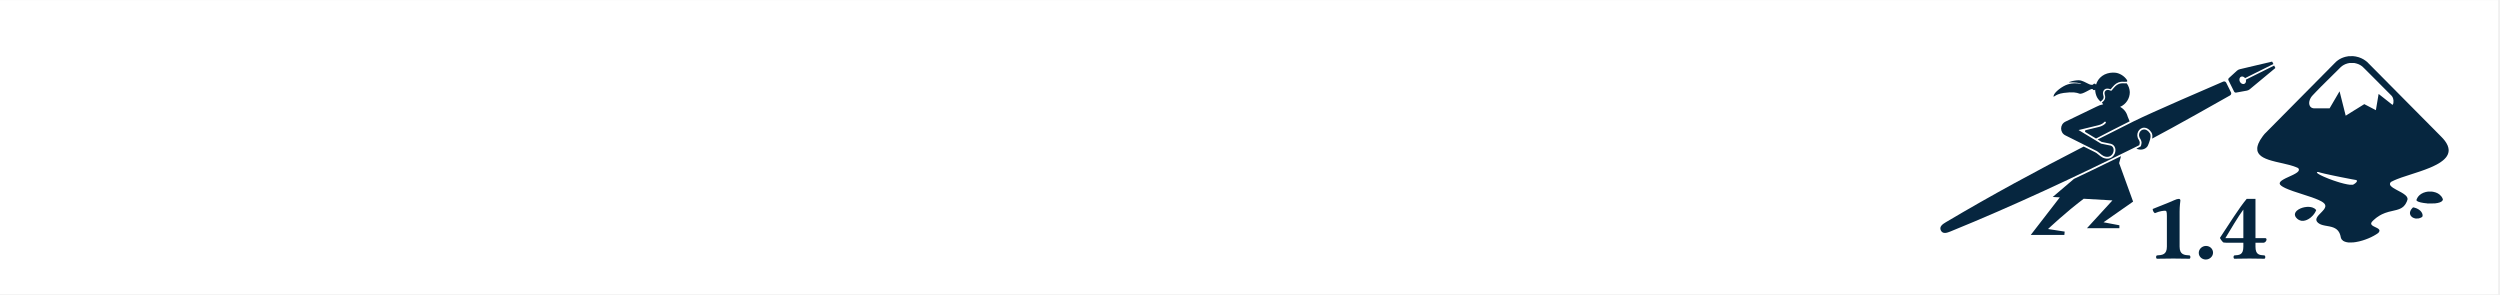
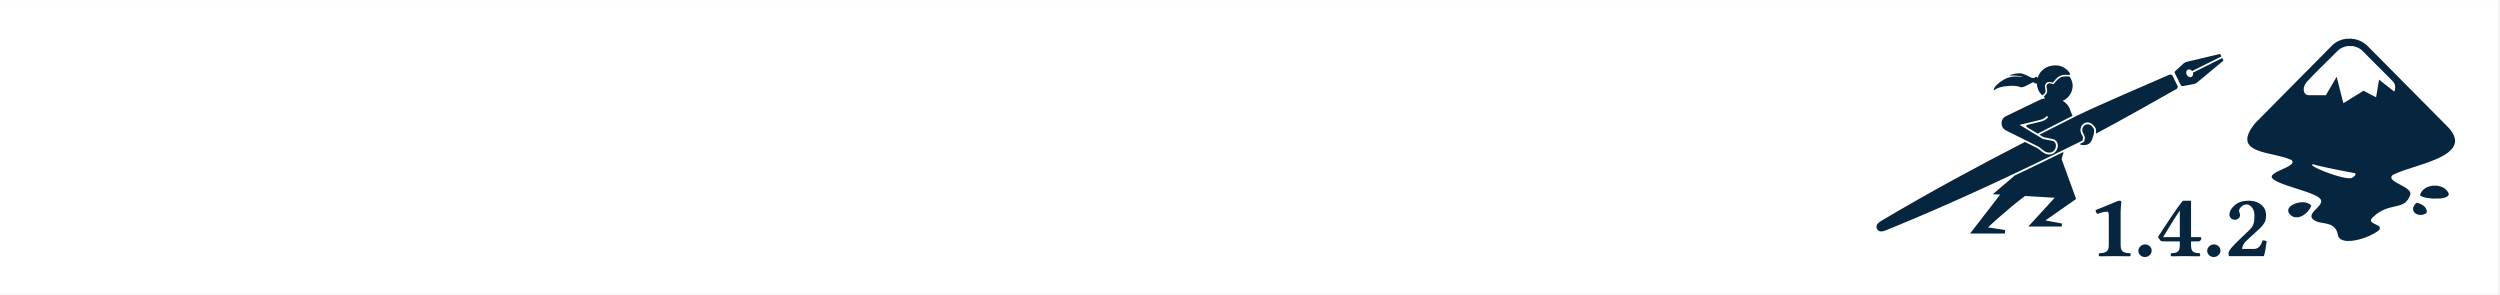
<svg xmlns="http://www.w3.org/2000/svg" width="493" height="58" id="svg2" version="1.1">
  <defs id="defs4" />
  <g id="layer1" transform="translate(0,-994.3622)">
    <rect style="fill:#ffffff;fill-opacity:1;stroke:none" id="rect2830" width="493" height="58" x="-0.367" y="994.391" />
-     <path style="font-variation-settings:normal;opacity:1;vector-effect:none;fill:#06263f;fill-opacity:1;stroke-width:7.635;stroke-linecap:round;stroke-linejoin:round;stroke-miterlimit:4;stroke-dasharray:none;stroke-dashoffset:0;stroke-opacity:1;-inkscape-stroke:none;stop-color:#000000;stop-opacity:1" d="m 462.984,1042.155 -0.201,-0.029 -0.184,-0.051 -0.184,-0.051 -0.17,-0.082 -0.17,-0.082 -0.155,-0.152 -0.155,-0.152 -0.064,-0.13 -0.064,-0.13 -0.061,-0.265 -0.061,-0.265 -0.053,-0.154 -0.053,-0.154 -0.069,-0.144 -0.069,-0.144 -0.105,-0.154 -0.105,-0.154 -0.145,-0.141 -0.145,-0.141 -0.14,-0.092 -0.14,-0.092 -0.142,-0.07 -0.142,-0.07 -0.18,-0.063 -0.18,-0.063 -0.235,-0.058 -0.235,-0.058 -0.455,-0.083 -0.455,-0.082 -0.212,-0.049 -0.212,-0.049 -0.162,-0.053 -0.162,-0.053 -0.131,-0.058 -0.131,-0.058 -0.165,-0.108 -0.165,-0.108 -0.106,-0.115 -0.107,-0.115 -0.056,-0.116 -0.056,-0.116 -0.013,-0.097 -0.013,-0.097 0.024,-0.116 0.024,-0.116 0.069,-0.14 0.069,-0.14 0.131,-0.172 0.131,-0.172 0.36,-0.373 0.36,-0.373 0.174,-0.2 0.174,-0.2 0.08,-0.133 0.08,-0.133 0.043,-0.113 0.043,-0.113 0.013,-0.098 0.013,-0.098 -0.033,-0.128 -0.033,-0.128 -0.062,-0.095 -0.062,-0.095 -0.125,-0.114 -0.125,-0.114 -0.169,-0.109 -0.169,-0.109 -0.266,-0.133 -0.266,-0.134 -0.3,-0.125 -0.3,-0.125 -0.377,-0.141 -0.377,-0.141 -1.84,-0.604 -1.84,-0.604 -0.445,-0.165 -0.445,-0.165 -0.324,-0.138 -0.324,-0.138 -0.233,-0.12 -0.233,-0.12 -0.172,-0.113 -0.172,-0.113 -0.124,-0.122 -0.124,-0.122 -0.035,-0.104 -0.035,-0.104 0.014,-0.074 0.014,-0.074 0.053,-0.096 0.053,-0.096 0.122,-0.112 0.122,-0.112 0.162,-0.104 0.162,-0.104 0.224,-0.122 0.224,-0.122 0.75,-0.348 0.75,-0.348 0.229,-0.124 0.229,-0.124 0.169,-0.111 0.169,-0.111 0.121,-0.117 0.121,-0.117 0.049,-0.103 0.049,-0.103 2e-4,-0.076 2e-4,-0.076 -0.031,-0.073 -0.031,-0.073 -0.049,-0.064 -0.049,-0.064 -0.218,-0.094 -0.218,-0.094 -0.239,-0.088 -0.239,-0.088 -0.367,-0.11 -0.367,-0.11 -0.647,-0.158 -0.647,-0.158 -0.752,-0.172 -0.752,-0.172 -0.372,-0.098 -0.372,-0.098 -0.301,-0.092 -0.301,-0.092 -0.293,-0.111 -0.293,-0.111 -0.246,-0.119 -0.246,-0.119 -0.213,-0.137 -0.213,-0.137 -0.175,-0.166 -0.175,-0.166 -0.088,-0.121 -0.088,-0.122 -0.071,-0.148 -0.071,-0.148 -0.033,-0.12 -0.033,-0.12 -0.01,-0.249 -0.01,-0.249 0.033,-0.19 0.033,-0.19 0.084,-0.25 0.084,-0.249 0.168,-0.332 0.168,-0.332 0.262,-0.387 0.262,-0.387 0.174,-0.22 0.174,-0.219 7.052,-7.121 7.052,-7.121 0.184,-0.146 0.184,-0.146 0.172,-0.111 0.172,-0.111 0.198,-0.1 0.198,-0.1 0.206,-0.079 0.206,-0.079 0.182,-0.052 0.182,-0.052 0.273,-0.052 0.273,-0.052 0.447,-0.01 0.447,-0.01 0.271,0.034 0.271,0.034 0.307,0.077 0.307,0.077 0.235,0.091 0.235,0.09 0.219,0.111 0.219,0.111 0.21,0.138 0.21,0.138 0.16,0.126 0.16,0.126 7.258,7.32 7.258,7.32 0.234,0.243 0.234,0.244 0.171,0.21 0.171,0.209 0.152,0.227 0.152,0.227 0.117,0.229 0.117,0.229 0.072,0.223 0.072,0.223 0.03,0.2 0.03,0.2 2.1e-4,0.113 2e-4,0.113 -0.022,0.154 -0.022,0.154 -0.05,0.17 -0.05,0.17 -0.092,0.181 -0.092,0.181 -0.101,0.144 -0.101,0.144 -0.156,0.168 -0.156,0.168 -0.152,0.135 -0.152,0.135 -0.222,0.165 -0.222,0.165 -0.222,0.139 -0.222,0.139 -0.187,0.104 -0.187,0.104 -0.345,0.171 -0.345,0.171 -0.297,0.13 -0.297,0.13 -0.475,0.186 -0.475,0.186 -0.485,0.174 -0.485,0.173 -1.84,0.603 -1.84,0.604 -0.442,0.164 -0.442,0.164 -0.286,0.121 -0.286,0.121 -0.292,0.143 -0.292,0.143 -0.079,0.077 -0.079,0.077 -0.038,0.083 -0.038,0.083 -3.4e-4,0.111 -3.4e-4,0.111 0.052,0.103 0.052,0.103 0.115,0.116 0.115,0.116 0.142,0.104 0.142,0.104 0.303,0.177 0.303,0.177 0.516,0.279 0.516,0.279 0.191,0.117 0.191,0.117 0.196,0.145 0.196,0.145 0.134,0.143 0.134,0.143 0.073,0.145 0.073,0.145 0.01,0.127 0.01,0.127 -0.072,0.214 -0.072,0.214 -0.102,0.201 -0.102,0.201 -0.073,0.114 -0.073,0.114 -0.136,0.16 -0.136,0.16 -0.139,0.112 -0.139,0.112 -0.12,0.076 -0.12,0.076 -0.183,0.085 -0.183,0.085 -0.244,0.08 -0.244,0.08 -0.423,0.101 -0.423,0.101 -0.384,0.092 -0.384,0.092 -0.344,0.11 -0.344,0.11 -0.3,0.127 -0.3,0.127 -0.226,0.122 -0.226,0.122 -0.283,0.186 -0.283,0.186 -0.141,0.112 -0.141,0.113 -0.194,0.168 -0.194,0.168 -0.152,0.157 -0.152,0.157 -0.055,0.093 -0.055,0.093 -0.019,0.084 -0.019,0.084 0.024,0.085 0.024,0.085 0.079,0.089 0.079,0.089 0.126,0.082 0.126,0.082 0.379,0.188 0.379,0.188 0.119,0.079 0.119,0.079 0.071,0.081 0.071,0.081 0.025,0.087 0.025,0.087 -0.015,0.066 -0.015,0.067 -0.046,0.089 -0.046,0.09 -0.072,0.083 -0.072,0.083 -0.208,0.139 -0.208,0.139 -0.225,0.131 -0.225,0.131 -0.27,0.14 -0.27,0.14 -0.283,0.124 -0.283,0.124 -0.281,0.108 -0.281,0.108 -0.273,0.091 -0.273,0.089 -0.326,0.09 -0.326,0.089 -0.344,0.068 -0.344,0.067 -0.253,0.033 -0.253,0.033 -0.425,0.01 -0.425,0.01 -0.201,-0.029 z m 1.121,-11.424 0.091,-0.047 0.121,-0.08 0.121,-0.08 0.129,-0.121 0.129,-0.121 0.05,-0.098 0.05,-0.098 -0.012,-0.065 -0.012,-0.065 -0.035,-0.031 -0.035,-0.031 -0.052,-0.019 -0.052,-0.019 -0.413,-0.073 -0.413,-0.073 -1.072,-0.209 -1.072,-0.209 -0.819,-0.169 -0.819,-0.169 -0.779,-0.17 -0.779,-0.17 -0.468,-0.117 -0.468,-0.117 -0.159,-0.053 -0.159,-0.053 -0.119,0.01 -0.119,0.01 -0.025,0.034 -0.025,0.034 0.011,0.04 0.011,0.04 0.101,0.087 0.101,0.087 0.209,0.123 0.209,0.123 0.37,0.177 0.37,0.177 0.46,0.191 0.46,0.191 0.44,0.163 0.44,0.163 0.412,0.137 0.412,0.137 0.286,0.088 0.286,0.088 0.374,0.1 0.374,0.1 0.324,0.07 0.324,0.07 0.263,0.04 0.263,0.04 h 0.313 0.313 z m 0.359,-14.727 1.764,-1.101 h 0.011 0.011 l 1.133,0.591 1.133,0.591 0.006,-0.01 0.006,-0.01 0.265,-1.578 0.265,-1.578 v -0.014 -0.014 l 1.369,1.081 1.369,1.081 0.047,-0.058 0.047,-0.058 0.043,-0.12 0.043,-0.12 0.01,-0.259 0.01,-0.26 -0.034,-0.179 -0.034,-0.179 -0.059,-0.15 -0.059,-0.15 -0.08,-0.118 -0.08,-0.118 -2.706,-2.713 -2.706,-2.713 -0.213,-0.203 -0.213,-0.203 -0.182,-0.122 -0.182,-0.122 -0.189,-0.093 -0.189,-0.094 -0.209,-0.069 -0.209,-0.069 -0.198,-0.044 -0.198,-0.044 h -0.465 -0.465 l -0.205,0.044 -0.205,0.044 -0.208,0.071 -0.208,0.071 -0.164,0.081 -0.164,0.081 -0.142,0.09 -0.142,0.091 -0.142,0.115 -0.142,0.115 -1.972,1.953 -1.973,1.953 -0.456,0.469 -0.456,0.469 -0.353,0.371 -0.353,0.371 -0.093,0.108 -0.093,0.108 -0.095,0.14 -0.095,0.14 -0.077,0.16 -0.077,0.16 -0.051,0.16 -0.051,0.16 -0.023,0.19 -0.023,0.19 0.021,0.15 0.021,0.15 0.023,0.07 0.023,0.07 0.058,0.113 0.058,0.114 0.101,0.1 0.101,0.1 0.127,0.059 0.127,0.059 0.107,0.022 0.107,0.022 h 1.582 1.582 l 0.969,-1.657 0.969,-1.657 0.014,-0.01 0.014,-0.01 0.561,2.229 0.561,2.23 0.041,0.165 0.041,0.165 0.063,-0.037 0.063,-0.037 1.764,-1.101 z m -10.766,21.852 -0.144,-0.035 -0.149,-0.07 -0.149,-0.07 -0.126,-0.094 -0.126,-0.094 -0.124,-0.133 -0.124,-0.133 -0.068,-0.12 -0.068,-0.12 -0.031,-0.119 -0.031,-0.119 2.4e-4,-0.091 2.4e-4,-0.09 0.027,-0.1 0.027,-0.1 0.053,-0.103 0.053,-0.103 0.101,-0.119 0.101,-0.119 0.175,-0.13 0.175,-0.13 0.195,-0.1 0.195,-0.1 0.197,-0.072 0.197,-0.072 0.207,-0.05 0.207,-0.05 0.229,-0.03 0.229,-0.029 h 0.216 0.216 l 0.182,0.022 0.182,0.022 0.172,0.048 0.172,0.048 0.188,0.093 0.188,0.092 0.152,0.141 0.152,0.141 -0.011,0.057 -0.011,0.056 -0.093,0.183 -0.093,0.183 -0.092,0.141 -0.092,0.141 -0.127,0.16 -0.127,0.16 -0.199,0.191 -0.199,0.191 -0.091,0.071 -0.091,0.071 -0.152,0.1 -0.152,0.1 -0.152,0.076 -0.152,0.075 -0.131,0.049 -0.131,0.049 -0.172,0.038 -0.172,0.038 h -0.233 -0.233 l -0.144,-0.035 z m 22.562,-0.428 -0.111,-0.026 -0.081,-0.026 -0.081,-0.026 -0.141,-0.072 -0.141,-0.072 -0.134,-0.124 -0.134,-0.124 -0.062,-0.115 -0.062,-0.115 -0.032,-0.108 -0.032,-0.108 v -0.132 -0.132 l 0.031,-0.119 0.031,-0.119 0.06,-0.128 0.06,-0.128 0.073,-0.102 0.073,-0.102 0.107,-0.121 0.107,-0.121 0.05,-0.027 0.05,-0.027 0.148,0.035 0.148,0.035 0.172,0.059 0.172,0.059 0.162,0.08 0.162,0.08 0.091,0.061 0.091,0.06 0.129,0.102 0.129,0.102 0.11,0.13 0.11,0.13 0.09,0.179 0.09,0.18 0.024,0.145 0.024,0.145 -0.024,0.115 -0.024,0.115 -0.036,0.05 -0.036,0.05 -0.192,0.094 -0.192,0.094 -0.162,0.043 -0.162,0.043 -0.273,0.01 -0.273,0.01 z m 2.336,-2.967 -0.202,-0.017 -0.253,-0.032 -0.253,-0.032 -0.257,-0.049 -0.257,-0.049 -0.208,-0.061 -0.208,-0.061 -0.142,-0.067 -0.142,-0.067 -0.065,-0.063 -0.065,-0.063 -0.013,-0.039 -0.013,-0.039 0.035,-0.104 0.035,-0.104 0.071,-0.14 0.071,-0.14 0.079,-0.115 0.079,-0.115 0.124,-0.131 0.124,-0.131 0.173,-0.129 0.173,-0.129 0.214,-0.108 0.214,-0.107 0.227,-0.072 0.227,-0.073 0.236,-0.042 0.236,-0.042 h 0.344 0.344 l 0.162,0.025 0.162,0.025 0.228,0.059 0.228,0.059 0.182,0.077 0.182,0.078 0.175,0.107 0.175,0.107 0.197,0.19 0.197,0.19 0.098,0.15 0.097,0.15 0.066,0.15 0.066,0.15 -0.013,0.07 -0.013,0.07 -0.036,0.07 -0.036,0.07 -0.104,0.096 -0.104,0.096 -0.166,0.077 -0.166,0.077 -0.195,0.053 -0.195,0.053 -0.27,0.042 -0.27,0.042 -0.688,0.01 -0.688,0.01 -0.202,-0.017 z" id="path24070" />
-     <path id="text4-36-7" style="-inkscape-font-specification:'Linux Libertine O';font-variation-settings:normal;display:inline;opacity:1;vector-effect:none;fill:#06263f;fill-opacity:1;stroke-width:7.635;stroke-linecap:round;stroke-linejoin:round;stroke-miterlimit:4;stroke-dasharray:none;stroke-dashoffset:0;stroke-opacity:1;-inkscape-stroke:none;stop-color:#000000;stop-opacity:1" d="m 429.642,1033.584 c -0.193,0 -0.521,0.078 -0.964,0.29 -1.176,0.54 -2.487,1.003 -4.165,1.697 0,0.328 0.154,0.635 0.424,0.828 1.041,-0.443 1.736,-0.481 2.006,-0.481 0.251,0 0.367,0.078 0.367,1.041 v 6.035 c 0,1.601 -0.926,1.678 -1.987,1.736 -0.193,0.116 -0.193,0.54 0,0.655 0,0 2.488,-0.039 3.26,-0.039 0.771,0 1.638,0.023 3.22,0.039 0.193,-0.116 0.193,-0.54 0,-0.655 -1.061,-0.057 -1.985,-0.135 -1.985,-1.736 v -6.961 c 0,-1.022 0.154,-2.121 0.154,-2.121 0,-0.251 -0.155,-0.329 -0.329,-0.329 z m 13.403,0 c -1.485,1.755 -3.548,5.091 -5.129,7.463 -0.058,0.077 -0.136,0.192 -0.136,0.25 0,0.077 0.154,0.232 0.27,0.444 l 0.29,0.347 c 0.096,0.096 0.174,0.135 0.637,0.135 h 3.412 v 0.771 c 0,1.601 -0.732,1.678 -1.793,1.736 -0.193,0.116 -0.193,0.54 0,0.655 0,0 2.237,-0.039 3.008,-0.039 0.771,0 1.388,0.023 2.97,0.039 0.193,-0.116 0.193,-0.54 0,-0.655 -1.061,-0.057 -1.794,-0.135 -1.794,-1.736 v -0.771 h 1.62 c 0.27,0 0.56,-0.366 0.56,-0.597 0,-0.194 -0.078,-0.309 -0.29,-0.309 h -1.89 v -7.733 z m -0.656,2.103 v 5.631 h -3.548 c 0.964,-1.601 2.526,-4.242 3.548,-5.631 z m -7.366,7.173 c -0.771,0 -1.427,0.616 -1.427,1.369 0,0.733 0.617,1.311 1.388,1.311 0.771,0 1.427,-0.617 1.427,-1.35 0,-0.752 -0.617,-1.33 -1.388,-1.33 z" />
-     <path id="path168" style="display:inline;fill:#06263f;fill-opacity:1;stroke-width:7.635;stroke-linecap:round;stroke-linejoin:round" d="m 448.038,1006.517 c -0.009,-4e-4 -0.018,-3e-4 -0.027,0 l -6.326,1.496 c -0.205,0.049 -0.396,0.147 -0.554,0.287 l -1.587,1.452 c -0.127,0.112 -0.163,0.296 -0.087,0.448 l 1.108,2.222 c 0.076,0.151 0.243,0.232 0.409,0.198 l 2.119,-0.387 c 0.207,-0.042 0.4,-0.135 0.563,-0.27 l 5.001,-4.151 c 0.028,-0.024 0.036,-0.063 0.02,-0.096 l -0.212,-0.426 -5.58,2.782 c 0.1,0.344 -0.015,0.681 -0.275,0.811 -0.309,0.154 -0.715,-0.031 -0.906,-0.413 -0.191,-0.383 -0.095,-0.817 0.214,-0.971 0.261,-0.129 0.598,-0.018 0.813,0.269 l 5.58,-2.782 -0.212,-0.425 c -0.013,-0.025 -0.036,-0.041 -0.062,-0.044 z m -31.38,2.162 c -0.746,0.014 -1.527,0.23 -2.108,0.658 -0.654,0.482 -1.002,1.025 -1.219,1.738 -0.038,-0.11 -0.134,-0.195 -0.257,-0.211 -0.146,-0.019 -0.281,0.066 -0.332,0.196 -0.192,0.046 -0.51,0.054 -0.877,-0.153 -0.561,-0.317 -1.306,-0.627 -1.62,-0.69 -0.813,-0.163 -2.931,0.437 -2.036,0.396 0.766,-0.035 2.077,0.082 2.241,0.301 -1.066,-0.178 -1.787,-0.176 -2.638,0.077 -1.152,0.344 -2.69,1.562 -2.827,2.218 -0.137,0.656 0.136,-0.273 1.967,-0.519 1.831,-0.246 2.514,-0.082 3.115,0.137 0.601,0.219 2.142,-0.972 2.494,-0.915 0.031,0 0.059,0 0.085,0 0.033,0.119 0.133,0.212 0.263,0.229 0.097,0.013 0.189,-0.02 0.255,-0.082 0.013,0.49 0.149,1.036 0.359,1.457 0.185,0.37 0.545,0.74 0.69,0.885 0.015,-0.01 0.024,-0.013 0.026,-0.014 0.181,-0.14 0.373,-0.286 0.486,-0.472 0.115,-0.19 0.166,-0.415 0.043,-0.778 -0.147,-0.433 -0.048,-0.876 0.256,-1.132 0.271,-0.229 0.72,-0.212 1.196,-0.036 0.565,-0.678 0.872,-1.086 1.529,-1.351 0,0 0,0 0,0 0.48,-0.189 0.945,-0.139 1.278,-0.123 0.166,0.01 0.301,0 0.371,-0.022 0.07,-0.024 0.088,-0.035 0.107,-0.137 0.007,-0.026 -0.018,-0.098 -0.058,-0.182 -0.536,-0.832 -1.493,-1.366 -2.282,-1.452 -0.166,-0.018 -0.336,-0.025 -0.508,-0.022 z m 21.934,1.738 c -0.057,4e-4 -0.115,0.012 -0.17,0.036 -2.321,0.997 -14.129,6.082 -17.637,7.824 -2.393,1.189 -4.761,2.39 -7.128,3.592 l 0.799,0.484 1.824,0.372 c 0.009,0 0.019,0 0.028,0.01 0.424,0.122 0.709,0.466 0.809,0.836 0.1,0.37 0.049,0.768 -0.115,1.125 -0.164,0.357 -0.454,0.679 -0.86,0.845 -0.406,0.166 -0.914,0.158 -1.447,-0.079 -0.007,0 -0.008,0 -0.013,-0.01 -0.69,-0.337 -1.12,-0.923 -1.636,-1.123 -0.01,0 -0.02,-0.01 -0.03,-0.013 l -2.108,-1.054 c -9.186,4.714 -18.205,9.595 -27.187,14.922 -0.602,0.357 -1.365,0.852 -0.982,1.625 0.384,0.773 1.24,0.464 1.889,0.199 12.567,-5.118 24.573,-10.75 36.676,-16.735 l 0.568,-0.288 c -0.009,0.01 -0.007,0.01 0.008,-0.041 0.017,-0.06 0.029,-0.147 0.057,-0.255 0.017,-0.065 0.023,-0.12 0.026,-0.183 -0.009,-0.254 -0.173,-0.54 -0.175,-0.544 -0.754,-1.06 -0.039,-2.426 1.048,-2.421 v 0 c 0,-2e-4 0,0 0,0 0.497,0 1.011,0.304 1.403,0.901 0.231,0.352 0.256,0.777 0.161,1.255 4.388,-2.307 13.395,-7.401 15.371,-8.522 0.207,-0.118 0.289,-0.386 0.183,-0.601 l -0.945,-1.903 c -0.08,-0.161 -0.248,-0.255 -0.42,-0.253 z m -19.988,0.368 c -0.239,0 -0.491,0.021 -0.74,0.119 -0.607,0.245 -0.848,0.583 -1.447,1.299 -0.046,0.055 -0.123,0.07 -0.187,0.038 -0.474,-0.227 -0.808,-0.166 -1.004,0 -0.196,0.166 -0.278,0.46 -0.164,0.794 0.146,0.431 0.086,0.781 -0.07,1.038 -0.138,0.227 -0.333,0.384 -0.5,0.513 0.078,0.121 0.164,0.236 0.258,0.345 -0.475,0.091 -0.924,0.249 -1.327,0.471 l -6.105,2.942 c -1.154,0.544 -1.153,2.186 0,2.728 l 5.855,2.926 c 0.644,0.25 1.089,0.855 1.664,1.136 1.856,0.824 2.598,-1.709 1.371,-2.062 l -1.884,-0.384 -4.428,-2.679 1.065,-0.259 v 0 l 0.312,-0.076 2.554,-0.621 c 0.622,-0.167 0.936,-0.398 1.152,-0.647 0.064,-0.073 0.175,-0.081 0.249,-0.017 0.074,0.064 0.083,0.176 0.019,0.25 -0.259,0.299 -0.654,0.576 -1.328,0.756 0,3e-4 0,2e-4 -0.007,0 l -2.698,0.655 -0.046,0.314 2.172,1.314 c 2.187,-1.134 4.346,-2.255 6.622,-3.387 l -0.39,-0.963 v 0.01 c -0.225,-0.834 -0.709,-1.467 -1.483,-1.903 1.158,-0.503 1.907,-1.644 1.909,-2.906 -0.027,-0.628 -0.24,-1.233 -0.611,-1.74 -0.117,0.02 -0.24,0.015 -0.371,0.01 -0.13,-0.01 -0.268,-0.015 -0.411,-0.016 z m 4.234,9.109 c -0.793,-0.01 -1.388,1 -0.754,1.874 0,0 0.227,0.347 0.235,0.737 -0.007,0.092 -0.015,0.178 -0.039,0.272 -0.038,0.148 -0.053,0.385 -0.187,0.492 l -0.802,0.408 c 0.712,0.339 1.717,0.248 2.218,-0.496 0.202,-0.404 0.197,-0.479 0.32,-0.798 0.292,-0.775 0.359,-1.382 0.119,-1.748 -0.346,-0.528 -0.749,-0.739 -1.109,-0.741 z m -1.872,3.556 v 4e-4 4e-4 0 4e-4 4e-4 c 0,3e-4 0,3e-4 0,0 z m -2.702,1.706 c -3.078,1.507 -6.155,3.008 -9.239,4.464 l -0.01,0.013 -0.041,0.015 -4.174,3.555 1.394,0.08 -5.729,7.41 h 6.627 l 0.06,-0.661 -3.279,-0.509 c 0,0 3.429,-3.257 7.036,-5.968 l 5.663,0.327 -5.026,5.487 h 6.396 v -0.585 l -3.127,-0.587 5.832,-4.079 -2.754,-7.586 z" />
+     <path style="font-weight:bold;font-size:17.918px;line-height:1.5;font-family:'Linux Libertine';-inkscape-font-specification:'Linux Libertine';font-variant-ligatures:none;text-decoration-color:#000000;letter-spacing:0px;fill:#06263f;stroke-width:7.559;stroke-linecap:round;stroke-linejoin:round" d="m 418.19,1042.683 q 0,0.534 0.131,0.866 0.131,0.333 0.437,0.49 0.306,0.149 0.551,0.192 0.254,0.044 0.726,0.061 0.14,0.087 0.14,0.315 0,0.228 -0.14,0.297 -2.94,-0.035 -2.992,-0.035 l -3.036,0.035 q -0.14,-0.088 -0.14,-0.297 0,-0.219 0.14,-0.315 0.464,-0.018 0.717,-0.061 0.254,-0.044 0.56,-0.192 0.306,-0.158 0.437,-0.481 0.131,-0.333 0.131,-0.875 v -5.608 q 0,-0.63 -0.07,-0.796 -0.07,-0.166 -0.271,-0.166 -0.805,0 -1.863,0.446 -0.376,-0.271 -0.394,-0.77 0.516,-0.219 1.881,-0.752 1.365,-0.542 1.995,-0.831 0.551,-0.271 0.892,-0.262 0.306,0 0.306,0.306 -0.14,1.024 -0.14,1.968 z m 3.5,1.146 q 0,-0.516 0.394,-0.892 0.394,-0.376 0.927,-0.376 0.542,0 0.919,0.359 0.376,0.359 0.376,0.875 0,0.499 -0.394,0.875 -0.394,0.376 -0.936,0.376 -0.534,0 -0.91,-0.359 -0.376,-0.359 -0.376,-0.857 z m 8.171,-7.935 q -0.875,1.199 -3.298,5.232 h 3.298 z m 3.972,5.232 q 0.271,0 0.271,0.289 0,0.158 -0.175,0.359 -0.166,0.193 -0.341,0.193 h -1.514 v 0.717 q 0,0.534 0.105,0.866 0.114,0.333 0.367,0.49 0.262,0.149 0.499,0.192 0.236,0.044 0.7,0.061 0.14,0.087 0.14,0.315 0,0.228 -0.14,0.297 -0.577,0 -1.172,-0.01 -0.586,-0.01 -0.927,-0.017 -0.341,-0.01 -0.656,-0.01 l -2.8,0.035 q -0.14,-0.088 -0.14,-0.297 0,-0.219 0.14,-0.315 0.464,-0.018 0.7,-0.061 0.236,-0.044 0.49,-0.192 0.262,-0.158 0.367,-0.481 0.114,-0.333 0.114,-0.875 v -0.717 h -3.176 q -0.464,0 -0.595,-0.122 l -0.262,-0.324 q -0.035,-0.07 -0.114,-0.166 -0.07,-0.105 -0.105,-0.158 -0.035,-0.053 -0.035,-0.087 0,-0.053 0.122,-0.236 0.359,-0.551 1.146,-1.741 0.796,-1.199 1.304,-1.977 0.507,-0.779 1.172,-1.706 0.665,-0.936 1.146,-1.505 h 1.61 v 7.183 z m 1.426,2.703 q 0,-0.516 0.394,-0.892 0.394,-0.376 0.927,-0.376 0.542,0 0.919,0.359 0.376,0.359 0.376,0.875 0,0.499 -0.394,0.875 -0.394,0.376 -0.936,0.376 -0.534,0 -0.91,-0.359 -0.376,-0.359 -0.376,-0.857 z m 4.383,-7.095 q 0,-0.989 1.024,-1.89 1.024,-0.901 2.782,-0.901 1.645,0 2.651,0.954 0.77,0.735 0.77,1.925 0,0.324 -0.044,0.595 -0.044,0.271 -0.096,0.472 -0.044,0.192 -0.227,0.455 -0.175,0.254 -0.254,0.394 -0.079,0.131 -0.402,0.455 -0.324,0.324 -0.472,0.455 -0.14,0.131 -0.63,0.586 -0.49,0.446 -0.726,0.656 l -1.05,0.971 q -0.744,0.682 -0.831,1.592 h 2.327 q 0.612,0 1.024,-0.394 0.411,-0.394 0.7,-1.304 0.411,0 0.805,0.175 -0.236,1.933 -0.551,2.94 h -6.92 l -0.07,-0.577 q 0.035,-0.394 0.525,-0.997 0.499,-0.612 2.056,-2.1 l 1.522,-1.452 q 0.665,-0.63 0.84,-1.234 0.184,-0.612 0.184,-1.627 0,-0.98 -0.472,-1.584 -0.49,-0.63 -1.076,-0.621 -0.595,0 -1.041,0.437 -0.446,0.437 -0.446,0.796 0,0.219 0.114,0.464 0.087,0.271 0.087,0.376 0,0.411 -0.315,0.682 -0.315,0.271 -0.726,0.271 -0.464,0 -0.761,-0.306 -0.297,-0.306 -0.297,-0.665 z" id="text1" aria-label="1.4.2" />
+     <path style="font-variation-settings:normal;vector-effect:none;fill:#06263f;fill-opacity:1;stroke-width:7.635;stroke-linecap:round;stroke-linejoin:round;stroke-miterlimit:4;stroke-dasharray:none;stroke-dashoffset:0;stroke-opacity:1;-inkscape-stroke:none;stop-color:#000000" d="m 462.55,1041.842 -0.218,-0.032 -0.199,-0.055 -0.199,-0.055 -0.185,-0.089 -0.185,-0.089 -0.169,-0.165 -0.169,-0.165 -0.069,-0.141 -0.069,-0.141 -0.066,-0.288 -0.066,-0.288 -0.058,-0.167 -0.058,-0.167 -0.074,-0.156 -0.074,-0.156 -0.114,-0.168 -0.114,-0.167 -0.157,-0.154 -0.157,-0.153 -0.152,-0.1 -0.152,-0.1 -0.154,-0.076 -0.154,-0.076 -0.195,-0.068 -0.195,-0.068 -0.255,-0.063 -0.255,-0.063 -0.494,-0.09 -0.494,-0.089 -0.231,-0.053 -0.231,-0.053 -0.176,-0.057 -0.176,-0.058 -0.142,-0.063 -0.142,-0.063 -0.179,-0.118 -0.179,-0.118 -0.116,-0.125 -0.116,-0.125 -0.061,-0.126 -0.061,-0.126 -0.015,-0.105 -0.015,-0.105 0.026,-0.126 0.026,-0.126 0.075,-0.152 0.075,-0.152 0.142,-0.187 0.142,-0.187 0.39,-0.405 0.39,-0.405 0.189,-0.217 0.189,-0.217 0.087,-0.144 0.087,-0.144 0.046,-0.123 0.046,-0.123 0.014,-0.106 0.014,-0.106 -0.036,-0.139 -0.036,-0.139 -0.067,-0.103 -0.067,-0.103 -0.135,-0.124 -0.135,-0.124 -0.183,-0.118 -0.183,-0.118 -0.289,-0.145 -0.289,-0.145 -0.326,-0.135 -0.326,-0.136 -0.409,-0.153 -0.409,-0.153 -1.998,-0.655 -1.998,-0.655 -0.483,-0.179 -0.483,-0.179 -0.351,-0.15 -0.351,-0.15 -0.252,-0.131 -0.252,-0.131 -0.186,-0.122 -0.186,-0.122 -0.134,-0.133 -0.134,-0.133 -0.038,-0.113 -0.038,-0.113 0.015,-0.08 0.015,-0.08 0.057,-0.104 0.057,-0.104 0.133,-0.121 0.133,-0.121 0.176,-0.113 0.176,-0.113 0.243,-0.132 0.243,-0.132 0.814,-0.378 0.814,-0.378 0.249,-0.135 0.249,-0.135 0.184,-0.12 0.184,-0.12 0.131,-0.127 0.131,-0.127 0.053,-0.112 0.053,-0.112 2.2e-4,-0.082 2.2e-4,-0.082 -0.034,-0.079 -0.034,-0.079 -0.053,-0.07 -0.053,-0.07 -0.237,-0.102 -0.237,-0.102 -0.26,-0.096 -0.26,-0.095 -0.399,-0.119 -0.399,-0.119 -0.702,-0.171 -0.702,-0.171 -0.816,-0.187 -0.816,-0.187 -0.404,-0.106 -0.404,-0.106 -0.327,-0.1 -0.327,-0.1 -0.318,-0.12 -0.318,-0.12 -0.267,-0.129 -0.267,-0.129 -0.231,-0.149 -0.231,-0.149 -0.19,-0.18 -0.19,-0.18 -0.096,-0.132 -0.096,-0.132 -0.077,-0.161 -0.077,-0.161 -0.036,-0.13 -0.036,-0.13 -0.011,-0.271 -0.011,-0.271 0.036,-0.206 0.036,-0.206 0.091,-0.271 0.091,-0.271 0.182,-0.36 0.182,-0.36 0.284,-0.42 0.284,-0.42 0.189,-0.238 0.189,-0.238 7.654,-7.73 7.654,-7.73 0.199,-0.158 0.199,-0.158 0.187,-0.12 0.187,-0.12 0.215,-0.109 0.215,-0.109 0.223,-0.086 0.223,-0.086 0.198,-0.056 0.198,-0.057 0.296,-0.056 0.296,-0.056 0.485,-0.011 0.485,-0.011 0.294,0.037 0.294,0.037 0.333,0.083 0.333,0.084 0.255,0.099 0.255,0.098 0.238,0.12 0.238,0.12 0.227,0.149 0.227,0.149 0.174,0.137 0.174,0.137 7.879,7.946 7.879,7.946 0.254,0.264 0.254,0.264 0.186,0.228 0.186,0.228 0.165,0.246 0.165,0.246 0.128,0.249 0.128,0.249 0.079,0.242 0.079,0.242 0.033,0.217 0.033,0.216 2.3e-4,0.123 2.2e-4,0.123 -0.024,0.167 -0.024,0.167 -0.054,0.184 -0.054,0.184 -0.1,0.197 -0.1,0.197 -0.109,0.156 -0.109,0.156 -0.169,0.182 -0.169,0.182 -0.165,0.147 -0.165,0.147 -0.241,0.179 -0.241,0.179 -0.241,0.151 -0.241,0.151 -0.203,0.113 -0.203,0.113 -0.375,0.185 -0.375,0.185 -0.322,0.141 -0.322,0.141 -0.516,0.203 -0.516,0.202 -0.527,0.189 -0.527,0.188 -1.998,0.655 -1.998,0.655 -0.48,0.177 -0.48,0.177 -0.311,0.131 -0.311,0.131 -0.317,0.155 -0.317,0.155 -0.085,0.084 -0.085,0.084 -0.042,0.09 -0.042,0.09 -3.7e-4,0.12 -3.7e-4,0.12 0.056,0.112 0.056,0.112 0.125,0.126 0.125,0.126 0.154,0.113 0.154,0.113 0.329,0.193 0.329,0.192 0.56,0.302 0.56,0.303 0.208,0.127 0.208,0.127 0.212,0.158 0.212,0.158 0.145,0.155 0.145,0.155 0.079,0.158 0.079,0.158 0.011,0.138 0.011,0.138 -0.079,0.232 -0.079,0.232 -0.11,0.218 -0.11,0.218 -0.08,0.124 -0.08,0.124 -0.148,0.174 -0.148,0.174 -0.151,0.122 -0.151,0.122 -0.131,0.082 -0.131,0.082 -0.199,0.092 -0.199,0.092 -0.265,0.087 -0.265,0.087 -0.46,0.11 -0.46,0.11 -0.417,0.1 -0.417,0.1 -0.373,0.119 -0.373,0.119 -0.325,0.138 -0.325,0.138 -0.245,0.133 -0.246,0.133 -0.307,0.202 -0.307,0.202 -0.154,0.122 -0.154,0.122 -0.211,0.182 -0.211,0.182 -0.165,0.171 -0.165,0.171 -0.06,0.101 -0.06,0.101 -0.021,0.091 -0.021,0.091 0.026,0.092 0.026,0.092 0.086,0.097 0.086,0.097 0.136,0.089 0.136,0.089 0.412,0.204 0.412,0.204 0.129,0.086 0.129,0.086 0.077,0.088 0.077,0.088 0.027,0.095 0.027,0.094 -0.016,0.072 -0.016,0.073 -0.05,0.097 -0.05,0.098 -0.079,0.09 -0.079,0.09 -0.225,0.15 -0.225,0.151 -0.245,0.142 -0.245,0.143 -0.293,0.152 -0.293,0.152 -0.307,0.134 -0.307,0.134 -0.305,0.117 -0.305,0.117 -0.296,0.099 -0.296,0.097 -0.354,0.098 -0.354,0.097 -0.373,0.074 -0.373,0.073 -0.274,0.036 -0.274,0.036 -0.461,0.011 -0.461,0.011 -0.218,-0.032 z m 1.217,-12.401 0.099,-0.051 0.132,-0.087 0.132,-0.087 0.14,-0.131 0.14,-0.131 0.054,-0.106 0.054,-0.106 -0.013,-0.071 -0.013,-0.071 -0.038,-0.034 -0.038,-0.034 -0.057,-0.021 -0.057,-0.021 -0.448,-0.079 -0.448,-0.079 -1.164,-0.227 -1.163,-0.227 -0.889,-0.184 -0.889,-0.184 -0.845,-0.185 -0.845,-0.185 -0.508,-0.127 -0.508,-0.127 -0.173,-0.058 -0.173,-0.058 -0.129,0.011 -0.129,0.011 -0.028,0.037 -0.028,0.037 0.011,0.043 0.011,0.043 0.109,0.094 0.109,0.094 0.227,0.133 0.227,0.133 0.402,0.192 0.402,0.192 0.499,0.207 0.499,0.207 0.477,0.177 0.477,0.177 0.447,0.149 0.447,0.149 0.31,0.095 0.31,0.096 0.406,0.109 0.406,0.109 0.351,0.076 0.351,0.076 0.285,0.043 0.285,0.043 h 0.34 0.34 z m 0.389,-15.987 1.915,-1.195 h 0.012 0.012 l 1.23,0.641 1.23,0.641 0.007,-0.011 0.007,-0.011 0.288,-1.713 0.288,-1.713 v -0.015 -0.015 l 1.486,1.173 1.486,1.173 0.051,-0.063 0.051,-0.063 0.046,-0.13 0.046,-0.13 0.011,-0.282 0.011,-0.282 -0.037,-0.195 -0.037,-0.194 -0.064,-0.163 -0.064,-0.163 -0.086,-0.128 -0.086,-0.128 -2.937,-2.945 -2.937,-2.945 -0.232,-0.22 -0.232,-0.22 -0.197,-0.133 -0.197,-0.133 -0.205,-0.101 -0.205,-0.102 -0.227,-0.075 -0.227,-0.075 -0.215,-0.048 -0.215,-0.048 h -0.505 -0.505 l -0.223,0.048 -0.223,0.048 -0.225,0.077 -0.225,0.077 -0.177,0.088 -0.177,0.088 -0.154,0.098 -0.154,0.099 -0.154,0.125 -0.154,0.125 -2.141,2.12 -2.141,2.12 -0.495,0.509 -0.495,0.509 -0.383,0.402 -0.383,0.402 -0.101,0.118 -0.101,0.118 -0.103,0.152 -0.103,0.151 -0.084,0.173 -0.084,0.173 -0.055,0.173 -0.055,0.173 -0.025,0.206 -0.025,0.206 0.023,0.163 0.023,0.162 0.025,0.076 0.025,0.076 0.062,0.123 0.062,0.123 0.11,0.109 0.11,0.109 0.137,0.064 0.137,0.064 0.116,0.024 0.116,0.024 h 1.717 1.717 l 1.052,-1.798 1.052,-1.798 0.015,-0.011 0.015,-0.011 0.609,2.42 0.609,2.42 0.044,0.179 0.044,0.179 0.069,-0.04 0.069,-0.04 1.915,-1.195 z m -11.686,23.721 -0.156,-0.038 -0.162,-0.076 -0.162,-0.076 -0.136,-0.102 -0.136,-0.102 -0.134,-0.145 -0.134,-0.145 -0.074,-0.131 -0.074,-0.13 -0.034,-0.129 -0.034,-0.129 2.6e-4,-0.099 2.6e-4,-0.098 0.029,-0.109 0.029,-0.108 0.058,-0.112 0.058,-0.112 0.109,-0.13 0.109,-0.129 0.19,-0.141 0.19,-0.141 0.212,-0.109 0.212,-0.108 0.214,-0.078 0.214,-0.078 0.225,-0.054 0.225,-0.054 0.248,-0.033 0.248,-0.032 h 0.235 0.235 l 0.198,0.024 0.198,0.024 0.187,0.052 0.187,0.052 0.204,0.101 0.204,0.1 0.165,0.152 0.165,0.152 -0.012,0.062 -0.013,0.061 -0.101,0.199 -0.101,0.199 -0.1,0.153 -0.1,0.153 -0.138,0.173 -0.138,0.173 -0.216,0.207 -0.216,0.207 -0.099,0.077 -0.099,0.077 -0.165,0.108 -0.165,0.108 -0.165,0.082 -0.165,0.082 -0.143,0.053 -0.143,0.053 -0.187,0.041 -0.187,0.041 h -0.252 -0.252 l -0.156,-0.038 z m 24.491,-0.465 -0.121,-0.028 -0.088,-0.028 -0.088,-0.028 -0.154,-0.078 -0.154,-0.078 -0.145,-0.135 -0.145,-0.135 -0.067,-0.125 -0.067,-0.125 -0.035,-0.118 -0.035,-0.118 v -0.143 -0.143 l 0.034,-0.129 0.034,-0.129 0.066,-0.139 0.066,-0.139 0.08,-0.11 0.08,-0.11 0.116,-0.131 0.116,-0.131 0.054,-0.029 0.054,-0.029 0.161,0.038 0.161,0.038 0.187,0.064 0.187,0.064 0.176,0.087 0.176,0.087 0.099,0.066 0.099,0.065 0.14,0.11 0.14,0.11 0.119,0.141 0.119,0.141 0.098,0.195 0.098,0.195 0.026,0.157 0.026,0.157 -0.026,0.124 -0.026,0.124 -0.039,0.054 -0.039,0.054 -0.208,0.102 -0.208,0.102 -0.176,0.047 -0.176,0.047 -0.296,0.011 -0.296,0.011 z m 2.536,-3.221 -0.22,-0.018 -0.274,-0.035 -0.274,-0.035 -0.279,-0.053 -0.279,-0.053 -0.226,-0.066 -0.226,-0.066 -0.154,-0.073 -0.154,-0.073 -0.07,-0.068 -0.07,-0.068 -0.014,-0.042 -0.014,-0.042 0.037,-0.113 0.038,-0.113 0.077,-0.152 0.077,-0.152 0.086,-0.125 0.086,-0.125 0.135,-0.142 0.135,-0.142 0.188,-0.14 0.188,-0.14 0.232,-0.117 0.232,-0.117 0.247,-0.078 0.247,-0.079 0.256,-0.046 0.256,-0.046 h 0.373 0.373 l 0.176,0.027 0.176,0.027 0.248,0.064 0.248,0.064 0.197,0.083 0.197,0.085 0.19,0.116 0.19,0.116 0.213,0.206 0.213,0.206 0.106,0.163 0.106,0.162 0.072,0.163 0.072,0.163 -0.014,0.076 -0.014,0.076 -0.039,0.076 -0.039,0.076 -0.113,0.104 -0.113,0.104 -0.18,0.084 -0.18,0.084 -0.212,0.057 -0.212,0.058 -0.293,0.045 -0.293,0.046 -0.746,0.011 -0.746,0.011 -0.22,-0.018 z" id="path24070-6" />
+     <path id="path168-5" style="display:inline;fill:#06263f;fill-opacity:1;stroke-width:7.635;stroke-linecap:round;stroke-linejoin:round" d="m 437.78,1005.009 c -0.009,-5e-4 -0.019,-3e-4 -0.028,0 l -6.553,1.549 c -0.213,0.05 -0.41,0.153 -0.574,0.298 l -1.644,1.504 c -0.132,0.116 -0.169,0.307 -0.09,0.464 l 1.148,2.302 c 0.078,0.157 0.252,0.24 0.424,0.205 l 2.195,-0.401 c 0.214,-0.044 0.415,-0.14 0.583,-0.28 l 5.181,-4.3 c 0.029,-0.025 0.037,-0.064 0.02,-0.099 l -0.219,-0.442 -5.78,2.881 c 0.103,0.356 -0.015,0.705 -0.285,0.84 -0.32,0.16 -0.741,-0.033 -0.938,-0.428 -0.198,-0.396 -0.098,-0.847 0.222,-1.006 0.271,-0.134 0.62,-0.019 0.842,0.278 l 5.781,-2.882 -0.22,-0.44 c -0.013,-0.025 -0.037,-0.042 -0.065,-0.046 z m -32.506,2.24 c -0.773,0.014 -1.581,0.238 -2.184,0.682 -0.678,0.499 -1.038,1.062 -1.263,1.8 -0.039,-0.114 -0.138,-0.202 -0.266,-0.218 -0.151,-0.02 -0.291,0.068 -0.344,0.203 -0.198,0.048 -0.529,0.056 -0.908,-0.159 -0.582,-0.329 -1.353,-0.65 -1.678,-0.715 -0.842,-0.169 -3.036,0.453 -2.109,0.41 0.794,-0.036 2.152,0.085 2.322,0.312 -1.104,-0.184 -1.851,-0.183 -2.733,0.081 -1.194,0.356 -2.787,1.618 -2.928,2.297 -0.142,0.679 0.141,-0.283 2.037,-0.538 1.897,-0.255 2.604,-0.085 3.227,0.142 0.623,0.227 2.219,-1.007 2.583,-0.948 0.032,0 0.061,0 0.088,0 0.034,0.123 0.138,0.22 0.273,0.237 0.1,0.013 0.195,-0.021 0.264,-0.085 0.013,0.508 0.154,1.073 0.372,1.51 0.191,0.383 0.565,0.767 0.715,0.917 0.015,-0.01 0.025,-0.013 0.027,-0.014 0.187,-0.145 0.387,-0.296 0.504,-0.489 0.119,-0.196 0.172,-0.43 0.045,-0.806 -0.152,-0.448 -0.05,-0.907 0.265,-1.173 0.281,-0.237 0.745,-0.22 1.239,-0.037 0.585,-0.702 0.903,-1.125 1.584,-1.399 0,0 0,0 0,0 0.497,-0.196 0.979,-0.144 1.323,-0.127 0.172,0.01 0.311,0 0.384,-0.022 0.073,-0.025 0.091,-0.037 0.111,-0.141 0.007,-0.027 -0.018,-0.102 -0.06,-0.189 -0.555,-0.862 -1.546,-1.415 -2.364,-1.504 -0.172,-0.018 -0.348,-0.026 -0.527,-0.023 z m 22.721,1.8 c -0.059,4e-4 -0.119,0.012 -0.176,0.038 -2.405,1.033 -14.636,6.3 -18.269,8.105 -2.479,1.231 -4.932,2.475 -7.383,3.721 l 0.827,0.501 1.889,0.385 c 0.009,0 0.02,0 0.029,0.01 0.439,0.126 0.735,0.483 0.838,0.866 0.103,0.383 0.051,0.795 -0.119,1.165 -0.17,0.37 -0.47,0.704 -0.891,0.875 -0.42,0.172 -0.947,0.163 -1.499,-0.082 -0.007,0 -0.008,0 -0.013,-0.01 -0.715,-0.349 -1.16,-0.956 -1.695,-1.164 -0.01,0 -0.021,-0.01 -0.031,-0.013 l -2.183,-1.092 c -9.515,4.883 -18.858,9.939 -28.163,15.457 -0.624,0.37 -1.414,0.883 -1.017,1.683 0.398,0.8 1.285,0.48 1.956,0.207 13.018,-5.301 25.455,-11.135 37.991,-17.335 l 0.589,-0.299 c -0.009,0.01 -0.007,0.01 0.008,-0.043 0.018,-0.062 0.03,-0.152 0.059,-0.264 0.018,-0.066 0.024,-0.124 0.028,-0.19 -0.009,-0.263 -0.179,-0.56 -0.181,-0.563 -0.782,-1.099 -0.04,-2.514 1.086,-2.509 v 0 c 0,-2e-4 0,0 0,0 0.515,0 1.048,0.315 1.453,0.934 0.239,0.365 0.265,0.804 0.166,1.3 4.546,-2.39 13.876,-7.667 15.922,-8.828 0.215,-0.122 0.3,-0.4 0.189,-0.622 l -0.979,-1.971 c -0.083,-0.167 -0.257,-0.264 -0.435,-0.262 z m -20.706,0.381 c -0.247,0 -0.509,0.022 -0.767,0.123 -0.629,0.254 -0.879,0.603 -1.499,1.346 -0.048,0.057 -0.128,0.072 -0.194,0.039 -0.491,-0.236 -0.837,-0.172 -1.04,0 -0.203,0.172 -0.288,0.476 -0.17,0.823 0.151,0.446 0.089,0.809 -0.073,1.076 -0.143,0.235 -0.345,0.397 -0.518,0.532 0.081,0.125 0.17,0.244 0.268,0.357 -0.493,0.095 -0.957,0.258 -1.375,0.488 l -6.324,3.047 c -1.196,0.563 -1.195,2.265 0,2.826 l 6.065,3.031 c 0.667,0.259 1.128,0.885 1.724,1.177 1.922,0.853 2.691,-1.77 1.421,-2.136 l -1.952,-0.397 -4.586,-2.775 1.103,-0.268 v 0 l 0.323,-0.079 2.646,-0.643 c 0.644,-0.172 0.969,-0.412 1.193,-0.67 0.067,-0.076 0.182,-0.084 0.258,-0.017 0.077,0.066 0.086,0.182 0.02,0.259 -0.268,0.31 -0.677,0.596 -1.375,0.783 0,3e-4 0,2e-4 -0.007,0 l -2.795,0.679 -0.048,0.326 2.25,1.361 c 2.265,-1.174 4.502,-2.336 6.859,-3.509 l -0.404,-0.997 v 0.01 c -0.233,-0.864 -0.734,-1.519 -1.536,-1.971 1.199,-0.521 1.976,-1.703 1.977,-3.011 -0.028,-0.65 -0.248,-1.277 -0.633,-1.802 -0.121,0.021 -0.248,0.015 -0.385,0.01 -0.134,-0.01 -0.278,-0.015 -0.426,-0.016 z m 4.386,9.436 c -0.822,-0.01 -1.437,1.035 -0.781,1.941 0,0 0.235,0.359 0.244,0.763 -0.007,0.096 -0.015,0.184 -0.041,0.282 -0.04,0.153 -0.055,0.398 -0.194,0.51 l -0.831,0.422 c 0.738,0.351 1.779,0.257 2.298,-0.514 0.209,-0.418 0.204,-0.497 0.332,-0.827 0.302,-0.802 0.371,-1.431 0.123,-1.81 -0.359,-0.547 -0.776,-0.765 -1.149,-0.768 z m -1.94,3.684 v 5e-4 3e-4 0 4e-4 5e-4 c 0,2e-4 0,2e-4 0,0 z m -2.799,1.767 c -3.188,1.561 -6.376,3.116 -9.571,4.624 l -0.01,0.013 -0.042,0.015 -4.323,3.683 1.444,0.083 -5.934,7.676 h 6.865 l 0.062,-0.685 -3.396,-0.527 c 0,0 3.552,-3.374 7.288,-6.182 l 5.866,0.339 -5.206,5.684 h 6.625 v -0.606 l -3.239,-0.609 6.042,-4.225 -2.853,-7.858 z" />
  </g>
</svg>
